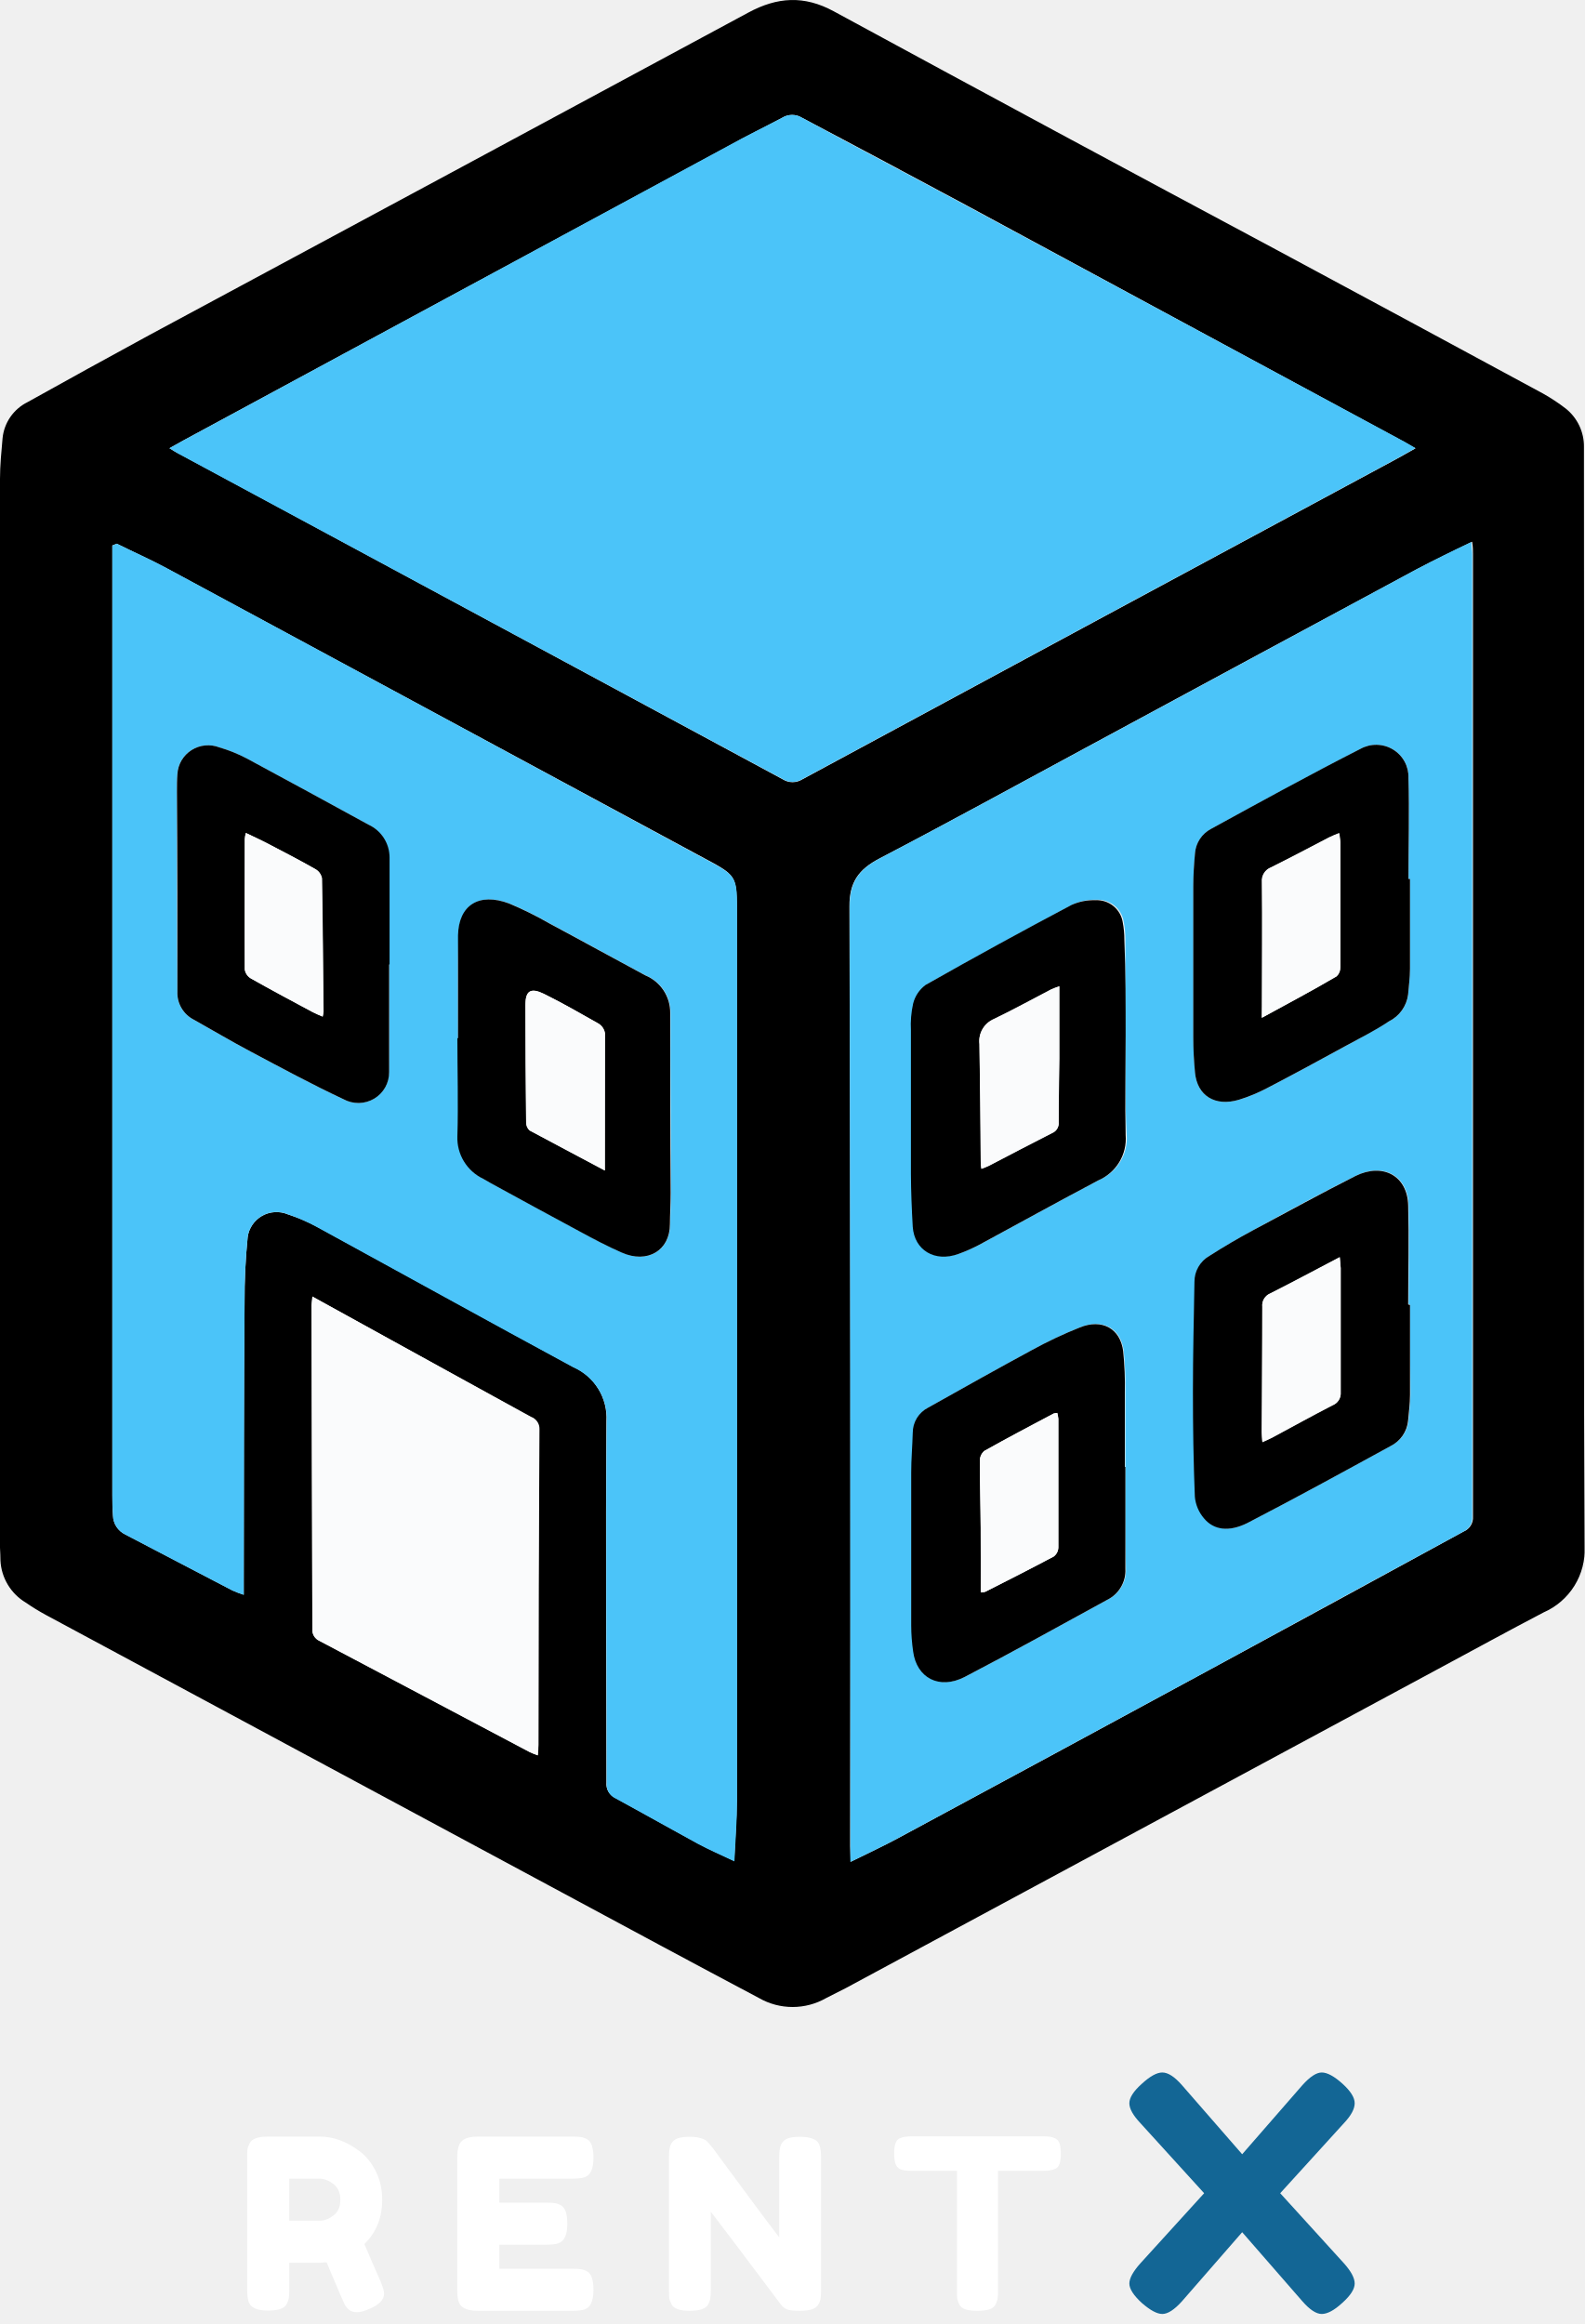
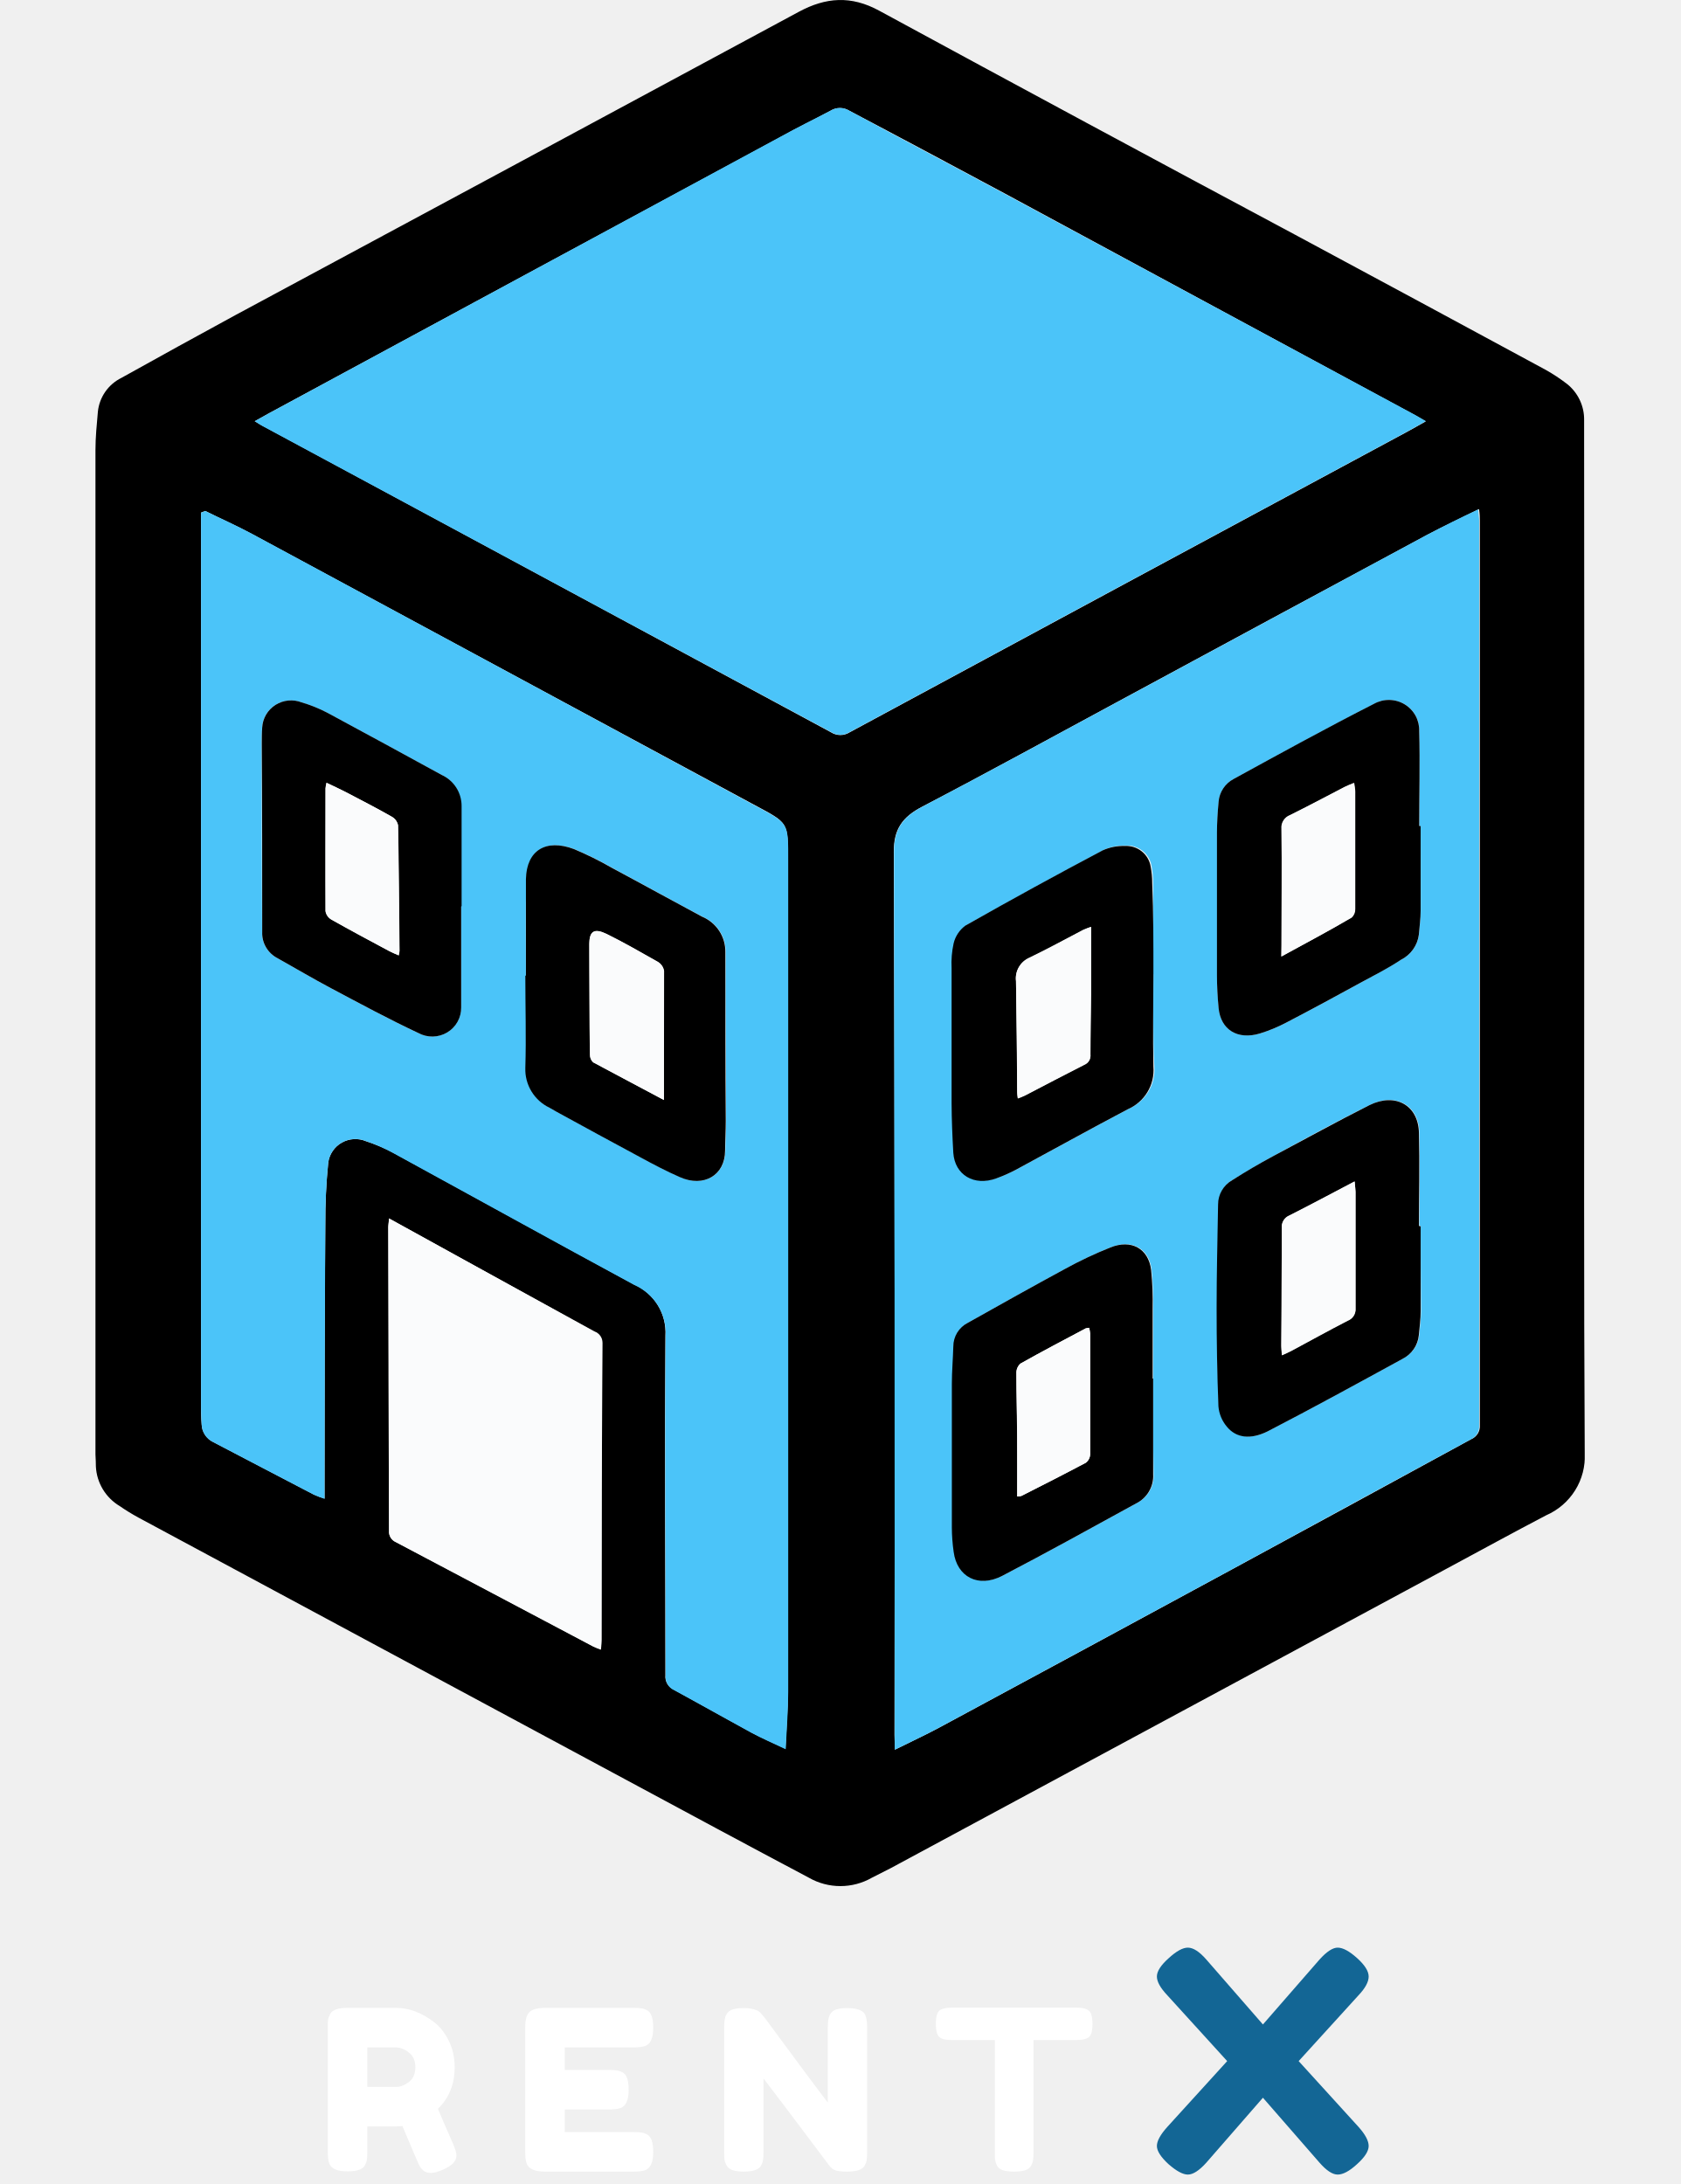
- <svg xmlns="http://www.w3.org/2000/svg" width="120" height="176" viewBox="0 0 120 176" fill="none">
+ <svg xmlns="http://www.w3.org/2000/svg" width="120" height="156" viewBox="0 0 120 176" fill="none">
  <g clip-path="url(#clip0)">
    <path d="M119.958 76.113C119.958 89.784 119.924 103.447 120 117.111C120.055 118.16 119.787 119.2 119.231 120.094C118.675 120.988 117.859 121.692 116.89 122.113C114.201 123.52 111.548 124.975 108.88 126.409C93.943 134.462 79.007 142.509 64.07 150.552C63.572 150.82 63.054 151.053 62.557 151.321C61.786 151.761 60.913 151.993 60.024 151.993C59.135 151.993 58.261 151.761 57.491 151.321C54.989 149.994 52.49 148.66 49.993 147.32L3.455 122.292C2.937 122.009 2.434 121.7 1.948 121.365C1.392 121.031 0.927 120.567 0.593 120.013C0.26 119.459 0.068 118.833 0.034 118.188C0.034 117.577 -0.028 116.967 -0.028 116.363C-0.01 89.667 -0 62.969 -0 36.269C-0 35.246 0.103 34.21 0.193 33.195C0.249 32.614 0.453 32.058 0.785 31.578C1.118 31.097 1.568 30.709 2.094 30.45C5.139 28.752 8.2 27.066 11.278 25.392C26.408 17.257 41.538 9.111 56.669 0.954C58.859 -0.226 60.884 -0.37 63.144 0.858C74.307 6.92 85.491 12.945 96.696 18.934C103.423 22.548 110.142 26.172 116.855 29.805C117.453 30.14 118.026 30.519 118.569 30.937C119.009 31.287 119.362 31.732 119.602 32.239C119.842 32.746 119.961 33.3 119.951 33.86C119.951 34.375 119.951 34.89 119.951 35.404C119.965 48.974 119.967 62.544 119.958 76.113ZM12.84 33.943C13.13 34.121 13.303 34.245 13.531 34.347C28.767 42.56 44.015 50.783 59.274 59.019C59.497 59.16 59.756 59.236 60.02 59.236C60.285 59.236 60.544 59.16 60.767 59.019C75.736 50.934 90.709 42.862 105.687 34.8C106.157 34.547 106.62 34.279 107.194 33.956L106.351 33.469L73.31 15.613C69.108 13.362 64.962 11.138 60.746 8.922C60.518 8.779 60.255 8.703 59.986 8.703C59.717 8.703 59.453 8.779 59.226 8.922C57.885 9.649 56.517 10.294 55.176 11.056C41.428 18.472 27.675 25.9 13.918 33.339L12.84 33.943ZM64.416 140.999C65.722 140.347 66.883 139.819 68.002 139.215C75.876 134.974 83.738 130.724 91.589 126.464C98.039 122.969 104.462 119.474 110.857 115.978C111.075 115.887 111.259 115.73 111.383 115.529C111.507 115.329 111.565 115.094 111.548 114.86C111.548 90.552 111.548 66.243 111.548 41.931C111.548 41.691 111.548 41.444 111.485 41.025C110 41.759 108.638 42.397 107.339 43.084C98.954 47.59 90.587 52.101 82.239 56.617C77.035 59.423 71.872 62.265 66.62 65.003C65.01 65.84 64.319 66.821 64.326 68.64C64.404 92.366 64.422 116.09 64.381 139.812L64.416 140.999ZM8.845 41.176L8.507 41.306V113.233C8.507 113.748 8.507 114.263 8.555 114.777C8.564 115.077 8.655 115.369 8.82 115.621C8.984 115.873 9.216 116.075 9.488 116.205C12.197 117.618 14.899 119.039 17.608 120.446C17.886 120.569 18.169 120.676 18.459 120.768V119.718C18.459 112.705 18.459 105.684 18.521 98.664C18.512 97.005 18.591 95.346 18.756 93.695C18.8 93.362 18.922 93.043 19.111 92.763C19.3 92.484 19.551 92.251 19.845 92.084C20.14 91.917 20.469 91.819 20.807 91.799C21.145 91.778 21.484 91.835 21.796 91.966C22.573 92.216 23.324 92.535 24.042 92.92C30.511 96.44 36.945 100.009 43.393 103.509C44.187 103.857 44.855 104.438 45.307 105.174C45.759 105.91 45.974 106.766 45.922 107.626C45.86 116.747 45.922 125.874 45.922 134.995C45.899 135.237 45.954 135.481 46.078 135.692C46.202 135.902 46.389 136.069 46.613 136.168C48.687 137.3 50.76 138.474 52.833 139.599C53.669 140.052 54.547 140.43 55.597 140.924C55.673 139.27 55.798 137.781 55.798 136.292C55.798 113.993 55.798 91.696 55.798 69.402C55.798 66.142 55.895 66.375 52.895 64.756C39.484 57.523 26.058 50.282 12.619 43.036C11.396 42.377 10.103 41.807 8.845 41.176ZM23.655 98.183C23.655 98.52 23.593 98.698 23.593 98.87C23.593 107.032 23.614 115.194 23.655 123.356C23.641 123.542 23.684 123.729 23.781 123.89C23.878 124.051 24.022 124.179 24.195 124.255C29.488 127.045 34.786 129.848 40.089 132.661C40.296 132.76 40.509 132.847 40.725 132.922C40.725 132.593 40.774 132.359 40.774 132.133C40.774 124.159 40.801 116.184 40.856 108.21C40.858 108.01 40.797 107.815 40.682 107.652C40.567 107.488 40.403 107.364 40.214 107.297L29.654 101.498L23.655 98.183Z" fill="black" />
    <path d="M12.826 33.943L13.918 33.339C27.675 25.9 41.428 18.463 55.176 11.028C56.517 10.294 57.885 9.608 59.226 8.922C59.453 8.779 59.717 8.703 59.986 8.703C60.255 8.703 60.519 8.779 60.746 8.922C64.893 11.172 69.129 13.396 73.31 15.647L106.351 33.449L107.194 33.936C106.62 34.258 106.157 34.526 105.688 34.78C90.709 42.841 75.736 50.914 60.767 58.998C60.544 59.14 60.285 59.215 60.021 59.215C59.756 59.215 59.497 59.14 59.274 58.998C44.015 50.777 28.751 42.56 13.483 34.347C13.289 34.245 13.13 34.121 12.826 33.943Z" fill="#4BC4F9" />
    <path d="M64.402 141.006V139.812C64.402 116.09 64.384 92.366 64.347 68.64C64.347 66.821 65.038 65.84 66.641 65.003C71.88 62.258 77.056 59.423 82.26 56.617C90.599 52.115 98.94 47.611 107.284 43.104C108.597 42.418 109.959 41.732 111.431 41.045C111.431 41.464 111.493 41.732 111.493 41.951C111.493 66.268 111.493 90.578 111.493 114.88C111.51 115.115 111.452 115.349 111.328 115.55C111.204 115.751 111.02 115.908 110.802 115.999C104.375 119.485 97.952 122.98 91.534 126.485C83.679 130.74 75.817 134.99 67.948 139.236C66.869 139.826 65.708 140.354 64.402 141.006ZM106.78 66.567H106.669C106.669 64.021 106.724 61.468 106.669 58.922C106.685 58.492 106.585 58.065 106.38 57.686C106.174 57.306 105.871 56.988 105.501 56.763C105.132 56.538 104.708 56.415 104.275 56.406C103.841 56.398 103.413 56.503 103.034 56.713C99.219 58.662 95.48 60.727 91.721 62.772C91.378 62.953 91.086 63.217 90.874 63.54C90.661 63.863 90.534 64.234 90.504 64.618C90.428 65.456 90.373 66.293 90.373 67.137C90.373 70.948 90.373 74.759 90.373 78.57C90.373 79.455 90.422 80.341 90.504 81.226C90.67 82.976 92.025 83.827 93.829 83.285C94.559 83.06 95.267 82.768 95.943 82.413C97.975 81.356 99.986 80.265 101.99 79.167C103.068 78.584 104.153 78.001 105.19 77.349C105.58 77.155 105.917 76.869 106.17 76.516C106.423 76.163 106.585 75.754 106.641 75.324C106.69 74.638 106.78 74.02 106.786 73.368C106.793 71.124 106.78 68.86 106.78 66.567ZM106.78 98.774H106.676C106.676 96.276 106.724 93.771 106.676 91.273C106.628 89.063 104.782 88.013 102.695 89.036C100.069 90.333 97.498 91.74 94.921 93.153C93.794 93.757 92.702 94.423 91.624 95.088C91.278 95.287 90.992 95.572 90.793 95.915C90.594 96.259 90.49 96.648 90.491 97.044C90.442 99.789 90.373 102.61 90.373 105.389C90.373 108.031 90.415 110.673 90.518 113.309C90.57 113.918 90.811 114.496 91.209 114.963C91.956 115.862 93.11 116.04 94.485 115.326C98.134 113.439 101.735 111.463 105.335 109.493C105.705 109.312 106.022 109.039 106.255 108.702C106.489 108.364 106.631 107.973 106.669 107.565C106.724 106.913 106.807 106.261 106.814 105.609C106.793 103.33 106.78 101.066 106.78 98.822V98.774ZM85.225 111.072C85.225 109.198 85.225 107.325 85.225 105.458C85.249 104.406 85.207 103.354 85.1 102.308C84.886 100.599 83.511 99.837 81.818 100.51C80.581 101.003 79.376 101.572 78.21 102.212C75.57 103.639 72.958 105.108 70.339 106.576C69.984 106.757 69.686 107.031 69.479 107.369C69.271 107.707 69.162 108.095 69.164 108.491C69.164 109.493 69.053 110.495 69.046 111.497C69.046 115.358 69.046 119.22 69.046 123.081C69.05 123.736 69.098 124.389 69.191 125.037C69.454 127.055 71.175 127.967 73.103 126.972C76.731 125.085 80.297 123.102 83.884 121.139C84.321 120.926 84.685 120.589 84.93 120.172C85.176 119.755 85.293 119.275 85.266 118.792C85.211 116.239 85.225 113.666 85.225 111.092V111.072ZM85.225 78.495C85.225 76.038 85.225 73.588 85.225 71.131C85.225 70.687 85.183 70.243 85.1 69.807C85.024 69.323 84.77 68.885 84.387 68.577C84.004 68.269 83.519 68.113 83.027 68.139C82.408 68.119 81.793 68.241 81.23 68.496C77.517 70.472 73.831 72.492 70.173 74.555C69.701 74.906 69.366 75.408 69.226 75.976C69.08 76.638 69.025 77.317 69.06 77.994C69.06 81.624 69.06 85.248 69.06 88.878C69.06 90.209 69.122 91.54 69.198 92.872C69.295 94.649 70.843 95.576 72.654 94.931C73.189 94.737 73.711 94.508 74.216 94.244C77.229 92.618 80.221 90.957 83.248 89.358C83.912 89.073 84.469 88.589 84.841 87.974C85.213 87.358 85.381 86.642 85.321 85.927C85.19 83.477 85.245 80.979 85.245 78.515L85.225 78.495Z" fill="#4BC4F9" />
    <path d="M8.846 41.176C10.104 41.793 11.396 42.363 12.619 43.022C26.063 50.278 39.495 57.536 52.916 64.797C55.916 66.416 55.819 66.169 55.819 69.443C55.819 91.742 55.819 114.038 55.819 136.333C55.819 137.822 55.694 139.311 55.618 140.965C54.575 140.471 53.697 140.093 52.854 139.641C50.781 138.508 48.708 137.335 46.634 136.209C46.41 136.11 46.223 135.943 46.099 135.733C45.975 135.522 45.92 135.279 45.943 135.036C45.943 125.915 45.867 116.788 45.943 107.668C45.995 106.807 45.78 105.951 45.328 105.215C44.876 104.48 44.208 103.898 43.414 103.55C36.938 100.05 30.504 96.482 24.063 92.961C23.34 92.559 22.582 92.223 21.797 91.959C21.484 91.829 21.146 91.771 20.807 91.792C20.469 91.812 20.14 91.91 19.846 92.077C19.551 92.244 19.3 92.477 19.111 92.756C18.922 93.036 18.8 93.355 18.756 93.689C18.591 95.34 18.513 96.998 18.521 98.657C18.479 105.677 18.479 112.698 18.459 119.712V120.782C18.17 120.69 17.886 120.582 17.609 120.46C14.9 119.053 12.197 117.632 9.488 116.218C9.216 116.089 8.985 115.887 8.82 115.635C8.655 115.383 8.564 115.091 8.555 114.791C8.521 114.276 8.507 113.762 8.507 113.247V41.32L8.846 41.176ZM29.468 73.032C29.468 70.342 29.468 67.659 29.468 64.969C29.475 64.443 29.331 63.926 29.052 63.48C28.772 63.033 28.37 62.676 27.892 62.45C24.824 60.775 21.762 59.094 18.68 57.44C18.019 57.093 17.324 56.813 16.607 56.603C16.264 56.469 15.894 56.417 15.528 56.453C15.162 56.488 14.809 56.609 14.498 56.806C14.188 57.003 13.929 57.27 13.743 57.585C13.557 57.901 13.449 58.255 13.428 58.62C13.393 59.06 13.386 59.506 13.393 59.952C13.393 65.003 13.393 70.054 13.428 75.105C13.41 75.537 13.517 75.966 13.736 76.34C13.956 76.714 14.277 77.019 14.665 77.218C16.102 78.021 17.519 78.865 18.97 79.634C21.299 80.869 23.614 82.125 26.005 83.244C26.363 83.44 26.765 83.539 27.173 83.532C27.581 83.525 27.98 83.411 28.33 83.203C28.68 82.994 28.969 82.698 29.167 82.344C29.366 81.99 29.467 81.59 29.461 81.185C29.488 78.474 29.468 75.763 29.468 73.046V73.032ZM34.685 78.611C34.685 81.089 34.741 83.566 34.685 86.043C34.657 86.712 34.825 87.373 35.17 87.948C35.515 88.522 36.022 88.984 36.627 89.276C36.821 89.386 37.007 89.502 37.201 89.605C39.447 90.834 41.693 92.062 43.946 93.27C44.983 93.833 46.019 94.388 47.118 94.862C49.053 95.72 50.732 94.704 50.76 92.714C50.76 91.918 50.815 91.122 50.815 90.333C50.815 85.796 50.76 81.26 50.781 76.724C50.791 76.116 50.617 75.519 50.282 75.01C49.947 74.501 49.466 74.104 48.901 73.869C46.468 72.572 44.063 71.234 41.638 69.937C40.654 69.371 39.637 68.867 38.59 68.427C36.309 67.562 34.761 68.537 34.713 70.836C34.651 73.43 34.685 76.024 34.685 78.625V78.611Z" fill="#4BC4F9" />
    <path d="M23.656 98.197L29.655 101.498L40.18 107.317C40.369 107.384 40.533 107.508 40.648 107.672C40.763 107.835 40.824 108.031 40.822 108.23C40.79 116.205 40.774 124.179 40.774 132.153C40.774 132.38 40.774 132.613 40.726 132.942C40.509 132.867 40.297 132.78 40.09 132.682C34.801 129.882 29.503 127.079 24.195 124.275C24.023 124.199 23.878 124.072 23.782 123.911C23.685 123.75 23.641 123.563 23.656 123.376C23.656 115.214 23.635 107.052 23.594 98.89C23.594 98.712 23.621 98.533 23.656 98.197Z" fill="#FAFBFC" />
    <path d="M106.779 66.567C106.779 68.839 106.779 71.104 106.779 73.368C106.779 74.055 106.683 74.672 106.634 75.324C106.578 75.754 106.416 76.163 106.163 76.516C105.91 76.869 105.573 77.155 105.183 77.349C104.146 78.035 103.061 78.584 101.983 79.167C99.979 80.265 97.968 81.356 95.936 82.413C95.26 82.768 94.552 83.06 93.822 83.285C92.018 83.827 90.663 82.976 90.498 81.226C90.415 80.341 90.366 79.455 90.366 78.57C90.366 74.754 90.366 70.943 90.366 67.137C90.366 66.293 90.421 65.456 90.498 64.618C90.527 64.234 90.654 63.863 90.867 63.54C91.079 63.217 91.371 62.953 91.714 62.772C95.473 60.714 99.212 58.655 103.027 56.713C103.406 56.503 103.834 56.397 104.268 56.406C104.701 56.415 105.125 56.538 105.494 56.763C105.864 56.988 106.167 57.306 106.373 57.686C106.578 58.065 106.678 58.492 106.662 58.922C106.731 61.468 106.662 64.021 106.662 66.567H106.779ZM95.556 77.067C97.581 75.962 99.419 75.008 101.23 73.945C101.323 73.856 101.396 73.75 101.445 73.631C101.494 73.513 101.517 73.386 101.513 73.258C101.513 70.102 101.513 66.945 101.513 63.788C101.513 63.589 101.465 63.397 101.43 63.102C101.12 63.232 100.891 63.315 100.677 63.424C99.212 64.186 97.754 64.962 96.275 65.696C96.057 65.779 95.871 65.931 95.747 66.127C95.623 66.324 95.565 66.555 95.584 66.787C95.584 69.923 95.584 73.059 95.584 76.189L95.556 77.067Z" fill="black" />
    <path d="M106.78 98.822C106.78 101.093 106.78 103.358 106.78 105.629C106.78 106.316 106.69 106.933 106.634 107.585C106.597 107.993 106.454 108.385 106.221 108.722C105.987 109.06 105.67 109.332 105.301 109.514C101.7 111.483 98.1 113.46 94.451 115.347C93.068 116.033 91.921 115.882 91.175 114.983C90.777 114.517 90.535 113.939 90.484 113.329C90.38 110.694 90.339 108.052 90.339 105.41C90.339 102.63 90.408 99.844 90.456 97.065C90.455 96.669 90.559 96.279 90.758 95.936C90.957 95.592 91.244 95.307 91.59 95.109C92.668 94.423 93.76 93.778 94.886 93.174C97.464 91.801 100.035 90.381 102.661 89.056C104.734 88.034 106.593 89.056 106.641 91.293C106.704 93.791 106.641 96.296 106.641 98.794L106.78 98.822ZM101.458 95.226C99.599 96.2 97.913 97.106 96.206 97.971C96.008 98.051 95.843 98.193 95.733 98.375C95.623 98.556 95.576 98.769 95.598 98.98C95.598 102.136 95.598 105.293 95.556 108.45C95.556 108.676 95.556 108.896 95.605 109.225C95.916 109.081 96.137 108.992 96.344 108.882C97.865 108.066 99.371 107.228 100.905 106.439C101.104 106.364 101.272 106.227 101.386 106.049C101.499 105.871 101.551 105.661 101.534 105.451C101.534 102.315 101.534 99.185 101.534 96.049C101.527 95.816 101.493 95.617 101.458 95.198V95.226Z" fill="black" />
    <path d="M85.225 111.092C85.225 113.665 85.225 116.239 85.225 118.812C85.252 119.295 85.135 119.775 84.889 120.192C84.643 120.61 84.279 120.946 83.843 121.159C80.256 123.122 76.69 125.105 73.062 126.993C71.133 127.988 69.413 127.075 69.15 125.057C69.057 124.41 69.008 123.756 69.005 123.102C69.005 119.24 69.005 115.379 69.005 111.517C69.005 110.516 69.095 109.514 69.122 108.512C69.121 108.116 69.23 107.727 69.437 107.389C69.645 107.051 69.942 106.777 70.297 106.597C72.916 105.128 75.529 103.66 78.169 102.232C79.335 101.592 80.54 101.024 81.776 100.53C83.469 99.844 84.845 100.62 85.059 102.328C85.166 103.375 85.208 104.427 85.183 105.478C85.183 107.345 85.183 109.219 85.183 111.092H85.225ZM74.271 120.597C74.386 120.599 74.5 120.583 74.61 120.549C76.344 119.67 78.065 118.792 79.793 117.879C79.899 117.798 79.986 117.694 80.047 117.576C80.108 117.457 80.142 117.326 80.145 117.193C80.145 113.947 80.145 110.701 80.145 107.448C80.13 107.297 80.102 107.148 80.062 107.002C79.969 107.009 79.876 107.025 79.786 107.05C78.031 107.983 76.261 108.91 74.534 109.884C74.425 109.979 74.339 110.097 74.282 110.228C74.225 110.36 74.197 110.503 74.202 110.646C74.202 112.334 74.25 114.015 74.264 115.697C74.278 117.378 74.271 118.915 74.271 120.597Z" fill="black" />
    <path d="M85.245 78.515C85.245 80.999 85.19 83.477 85.245 85.961C85.304 86.677 85.136 87.392 84.764 88.008C84.392 88.624 83.835 89.108 83.172 89.392C80.145 90.991 77.152 92.652 74.139 94.279C73.635 94.542 73.113 94.772 72.577 94.965C70.794 95.61 69.246 94.683 69.122 92.906C69.046 91.575 68.991 90.243 68.984 88.912C68.984 85.282 68.984 81.658 68.984 78.028C68.948 77.351 69.004 76.672 69.15 76.01C69.29 75.442 69.624 74.94 70.096 74.59C73.75 72.517 77.436 70.497 81.154 68.53C81.717 68.275 82.332 68.153 82.951 68.173C83.443 68.147 83.927 68.303 84.31 68.611C84.693 68.919 84.948 69.357 85.024 69.841C85.107 70.278 85.149 70.721 85.148 71.165C85.252 73.609 85.245 76.058 85.245 78.515ZM80.221 74.693C80.007 74.76 79.797 74.838 79.592 74.926C78.154 75.674 76.731 76.456 75.266 77.163C74.903 77.319 74.601 77.587 74.404 77.927C74.207 78.267 74.127 78.661 74.174 79.05C74.222 82.022 74.236 84.987 74.271 87.972C74.271 88.13 74.271 88.288 74.319 88.5C74.514 88.432 74.706 88.354 74.893 88.267C76.482 87.444 78.072 86.599 79.675 85.79C79.837 85.724 79.974 85.607 80.064 85.457C80.153 85.307 80.192 85.132 80.172 84.959C80.172 83.367 80.172 81.775 80.221 80.155C80.228 78.385 80.221 76.594 80.221 74.693Z" fill="black" />
    <path d="M29.468 73.046C29.468 75.791 29.468 78.474 29.468 81.185C29.474 81.59 29.373 81.99 29.174 82.344C28.976 82.698 28.687 82.994 28.337 83.203C27.988 83.411 27.588 83.525 27.18 83.532C26.772 83.539 26.37 83.44 26.012 83.244C23.621 82.125 21.306 80.869 18.977 79.634C17.526 78.865 16.109 78.021 14.672 77.218C14.285 77.019 13.963 76.715 13.744 76.34C13.524 75.966 13.417 75.537 13.435 75.105C13.435 70.054 13.435 65.003 13.4 59.952C13.4 59.506 13.4 59.06 13.435 58.621C13.456 58.256 13.564 57.901 13.75 57.585C13.937 57.27 14.195 57.003 14.505 56.806C14.816 56.609 15.169 56.488 15.535 56.453C15.902 56.417 16.271 56.469 16.614 56.603C17.331 56.813 18.026 57.093 18.687 57.44C21.769 59.094 24.831 60.775 27.899 62.45C28.381 62.671 28.789 63.026 29.073 63.471C29.357 63.917 29.506 64.434 29.502 64.962C29.502 67.652 29.502 70.335 29.502 73.025L29.468 73.046ZM18.618 63.081C18.576 63.227 18.546 63.376 18.528 63.527C18.528 66.828 18.528 70.122 18.528 73.423C18.552 73.566 18.608 73.702 18.691 73.821C18.775 73.94 18.884 74.038 19.012 74.109C20.553 74.981 22.115 75.811 23.677 76.649C23.905 76.772 24.146 76.861 24.423 76.985C24.453 76.863 24.474 76.739 24.485 76.614C24.451 73.245 24.43 69.875 24.368 66.506C24.34 66.363 24.282 66.228 24.198 66.109C24.113 65.991 24.004 65.892 23.877 65.82C22.681 65.133 21.451 64.502 20.228 63.864C19.737 63.603 19.198 63.363 18.618 63.081Z" fill="black" />
    <path d="M34.686 78.625C34.686 76.024 34.686 73.43 34.686 70.836C34.734 68.537 36.282 67.563 38.563 68.427C39.609 68.867 40.627 69.371 41.61 69.937C44.036 71.234 46.448 72.572 48.874 73.87C49.438 74.104 49.919 74.501 50.255 75.01C50.59 75.519 50.763 76.116 50.753 76.724C50.753 81.26 50.753 85.797 50.788 90.333C50.788 91.122 50.739 91.918 50.733 92.714C50.733 94.704 49.026 95.72 47.091 94.862C46.006 94.389 44.955 93.833 43.919 93.27C41.666 92.062 39.419 90.834 37.173 89.605C36.98 89.502 36.793 89.386 36.6 89.276C35.993 88.988 35.483 88.529 35.135 87.958C34.786 87.386 34.613 86.725 34.637 86.058C34.713 83.58 34.637 81.103 34.637 78.625H34.686ZM45.805 88.645C45.805 85.028 45.805 81.645 45.805 78.255C45.781 78.106 45.724 77.963 45.64 77.838C45.555 77.712 45.444 77.606 45.315 77.527C43.932 76.745 42.599 75.956 41.168 75.269C40.187 74.789 39.786 75.043 39.786 76.1C39.786 79.071 39.786 82.043 39.841 85.021C39.84 85.133 39.863 85.245 39.908 85.348C39.953 85.451 40.02 85.543 40.104 85.618C41.942 86.6 43.787 87.574 45.805 88.645Z" fill="black" />
    <path d="M95.556 77.088V76.175C95.556 73.046 95.612 69.91 95.556 66.773C95.537 66.542 95.595 66.311 95.719 66.114C95.844 65.917 96.029 65.766 96.247 65.682C97.726 64.948 99.184 64.172 100.649 63.411C100.864 63.301 101.092 63.218 101.403 63.088C101.437 63.363 101.479 63.555 101.486 63.774C101.486 66.931 101.486 70.088 101.486 73.245C101.489 73.373 101.466 73.5 101.417 73.618C101.369 73.736 101.295 73.843 101.202 73.931C99.419 74.995 97.581 75.983 95.556 77.088Z" fill="#FAFBFC" />
    <path d="M101.458 95.198C101.492 95.617 101.527 95.816 101.527 96.022C101.527 99.158 101.527 102.287 101.527 105.424C101.544 105.634 101.492 105.844 101.378 106.022C101.265 106.2 101.096 106.337 100.898 106.412C99.364 107.201 97.857 108.038 96.337 108.855C96.13 108.965 95.908 109.054 95.597 109.198C95.597 108.869 95.549 108.649 95.549 108.422C95.549 105.266 95.591 102.109 95.591 98.952C95.569 98.741 95.616 98.529 95.726 98.347C95.835 98.165 96.001 98.024 96.199 97.943C97.913 97.079 99.599 96.173 101.458 95.198Z" fill="#FAFBFC" />
    <path d="M74.271 120.597C74.271 118.916 74.271 117.31 74.271 115.697C74.271 114.084 74.202 112.334 74.209 110.646C74.204 110.503 74.231 110.36 74.289 110.229C74.346 110.097 74.432 109.979 74.54 109.884C76.268 108.91 78.037 107.984 79.793 107.05C79.883 107.025 79.976 107.009 80.069 107.002C80.109 107.148 80.137 107.298 80.152 107.448C80.152 110.701 80.152 113.947 80.152 117.193C80.149 117.326 80.115 117.457 80.054 117.576C79.993 117.695 79.906 117.798 79.8 117.879C78.093 118.792 76.344 119.671 74.617 120.549C74.505 120.584 74.388 120.601 74.271 120.597V120.597Z" fill="#FAFBFC" />
    <path d="M80.221 74.693C80.221 76.594 80.221 78.385 80.221 80.183C80.221 81.768 80.173 83.36 80.173 84.987C80.192 85.16 80.153 85.335 80.064 85.484C79.974 85.634 79.838 85.751 79.675 85.817C78.072 86.627 76.482 87.471 74.893 88.294C74.706 88.382 74.514 88.46 74.319 88.528C74.319 88.315 74.271 88.157 74.271 87.999C74.271 85.028 74.222 82.063 74.174 79.078C74.127 78.688 74.207 78.294 74.404 77.954C74.601 77.614 74.903 77.346 75.266 77.191C76.731 76.504 78.155 75.701 79.592 74.953C79.797 74.856 80.007 74.769 80.221 74.693V74.693Z" fill="#FAFBFC" />
    <path d="M18.618 63.081C19.198 63.363 19.738 63.603 20.249 63.87C21.472 64.509 22.702 65.147 23.898 65.826C24.024 65.899 24.134 65.998 24.219 66.116C24.303 66.235 24.361 66.37 24.389 66.513C24.451 69.882 24.471 73.252 24.506 76.621C24.495 76.746 24.474 76.87 24.444 76.992C24.167 76.868 23.925 76.779 23.697 76.656C22.136 75.818 20.574 74.988 19.033 74.116C18.905 74.045 18.796 73.947 18.712 73.828C18.628 73.709 18.573 73.573 18.549 73.43C18.514 70.129 18.549 66.835 18.549 63.534C18.559 63.382 18.582 63.23 18.618 63.081V63.081Z" fill="#FAFBFC" />
    <path d="M45.805 88.644C43.787 87.574 41.942 86.585 40.117 85.604C40.034 85.529 39.967 85.436 39.922 85.334C39.877 85.231 39.854 85.119 39.855 85.007C39.855 82.042 39.8 79.071 39.8 76.086C39.8 75.029 40.187 74.775 41.182 75.255C42.564 75.942 43.946 76.731 45.328 77.513C45.458 77.592 45.569 77.698 45.654 77.824C45.738 77.949 45.795 78.091 45.819 78.241C45.812 81.665 45.805 85.028 45.805 88.644Z" fill="#FAFBFC" />
  </g>
  <path d="M28.818 172.768C28.998 173.2 29.088 173.512 29.088 173.704C29.088 174.16 28.716 174.544 27.972 174.856C27.588 175.024 27.276 175.108 27.036 175.108C26.808 175.108 26.616 175.054 26.46 174.946C26.316 174.826 26.208 174.706 26.136 174.586C26.016 174.358 25.548 173.272 24.732 171.328L24.174 171.364H21.906V173.398C21.906 173.674 21.894 173.884 21.87 174.028C21.858 174.16 21.804 174.316 21.708 174.496C21.54 174.82 21.072 174.982 20.304 174.982C19.464 174.982 18.972 174.76 18.828 174.316C18.756 174.112 18.72 173.8 18.72 173.38V163.39C18.72 163.114 18.726 162.91 18.738 162.778C18.762 162.634 18.822 162.472 18.918 162.292C19.086 161.968 19.554 161.806 20.322 161.806H24.21C25.266 161.806 26.292 162.19 27.288 162.958C27.768 163.33 28.164 163.834 28.476 164.47C28.788 165.106 28.944 165.814 28.944 166.594C28.944 167.95 28.494 169.066 27.594 169.942C27.858 170.578 28.266 171.52 28.818 172.768ZM21.906 168.178H24.21C24.558 168.178 24.906 168.046 25.254 167.782C25.602 167.518 25.776 167.122 25.776 166.594C25.776 166.066 25.602 165.67 25.254 165.406C24.906 165.13 24.546 164.992 24.174 164.992H21.906V168.178ZM37.814 171.814H43.358C43.634 171.814 43.838 171.826 43.97 171.85C44.114 171.862 44.276 171.916 44.456 172.012C44.78 172.18 44.942 172.648 44.942 173.416C44.942 174.256 44.72 174.748 44.276 174.892C44.072 174.964 43.76 175 43.34 175H36.212C35.372 175 34.88 174.772 34.736 174.316C34.664 174.124 34.628 173.818 34.628 173.398V163.39C34.628 162.778 34.742 162.364 34.97 162.148C35.198 161.92 35.63 161.806 36.266 161.806H43.358C43.634 161.806 43.838 161.818 43.97 161.842C44.114 161.854 44.276 161.908 44.456 162.004C44.78 162.172 44.942 162.64 44.942 163.408C44.942 164.248 44.72 164.74 44.276 164.884C44.072 164.956 43.76 164.992 43.34 164.992H37.814V166.81H41.378C41.654 166.81 41.858 166.822 41.99 166.846C42.134 166.858 42.296 166.912 42.476 167.008C42.8 167.176 42.962 167.644 42.962 168.412C42.962 169.252 42.734 169.744 42.278 169.888C42.074 169.96 41.762 169.996 41.342 169.996H37.814V171.814ZM59.173 162.364C59.294 162.148 59.468 162.004 59.696 161.932C59.923 161.86 60.206 161.824 60.541 161.824C60.889 161.824 61.166 161.854 61.37 161.914C61.586 161.974 61.742 162.046 61.837 162.13C61.946 162.214 62.023 162.34 62.072 162.508C62.144 162.7 62.179 163.006 62.179 163.426V173.416C62.179 173.704 62.167 173.914 62.144 174.046C62.132 174.178 62.078 174.334 61.981 174.514C61.813 174.838 61.346 175 60.578 175C60.109 175 59.785 174.964 59.605 174.892C59.425 174.82 59.276 174.706 59.156 174.55C56.456 170.95 54.679 168.598 53.828 167.494V173.416C53.828 173.704 53.816 173.914 53.791 174.046C53.779 174.178 53.725 174.334 53.63 174.514C53.462 174.838 52.993 175 52.225 175C51.481 175 51.026 174.838 50.858 174.514C50.761 174.334 50.702 174.172 50.678 174.028C50.666 173.884 50.66 173.674 50.66 173.398V163.354C50.66 162.898 50.714 162.568 50.822 162.364C50.941 162.148 51.115 162.004 51.343 161.932C51.572 161.86 51.865 161.824 52.225 161.824C52.586 161.824 52.867 161.86 53.072 161.932C53.288 161.992 53.438 162.064 53.522 162.148C53.569 162.184 53.708 162.34 53.935 162.616C56.468 166.06 58.16 168.334 59.011 169.438V163.354C59.011 162.898 59.066 162.568 59.173 162.364ZM69.031 161.788H79.039C79.423 161.788 79.705 161.836 79.885 161.932C80.065 162.016 80.185 162.154 80.245 162.346C80.305 162.538 80.335 162.79 80.335 163.102C80.335 163.414 80.305 163.666 80.245 163.858C80.185 164.038 80.083 164.164 79.939 164.236C79.723 164.344 79.417 164.398 79.021 164.398H75.583V173.452C75.583 173.728 75.571 173.932 75.547 174.064C75.535 174.196 75.481 174.352 75.385 174.532C75.301 174.7 75.145 174.82 74.917 174.892C74.689 174.964 74.389 175 74.017 175C73.645 175 73.345 174.964 73.117 174.892C72.901 174.82 72.745 174.7 72.649 174.532C72.565 174.352 72.511 174.196 72.487 174.064C72.475 173.92 72.469 173.71 72.469 173.434V164.398H69.013C68.629 164.398 68.347 164.356 68.167 164.272C67.987 164.176 67.867 164.032 67.807 163.84C67.747 163.648 67.717 163.396 67.717 163.084C67.717 162.772 67.747 162.526 67.807 162.346C67.867 162.154 67.969 162.022 68.113 161.95C68.329 161.842 68.635 161.788 69.031 161.788Z" fill="white" />
  <path d="M96.95 166.096L101.774 171.4C102.318 172.008 102.59 172.52 102.59 172.936C102.59 173.352 102.278 173.84 101.654 174.4C101.046 174.96 100.526 175.24 100.094 175.24C99.678 175.24 99.19 174.92 98.63 174.28L94.07 169.048L89.51 174.28C88.934 174.92 88.438 175.24 88.022 175.24C87.622 175.24 87.102 174.96 86.462 174.4C85.838 173.824 85.526 173.336 85.526 172.936C85.526 172.536 85.806 172.024 86.366 171.4L91.19 166.096L86.366 160.792C85.806 160.2 85.526 159.696 85.526 159.28C85.526 158.864 85.838 158.376 86.462 157.816C87.086 157.24 87.606 156.952 88.022 156.952C88.454 156.952 88.95 157.272 89.51 157.912L94.07 163.144L98.63 157.912C99.206 157.272 99.694 156.952 100.094 156.952C100.51 156.952 101.03 157.232 101.654 157.792C102.278 158.352 102.59 158.848 102.59 159.28C102.59 159.712 102.318 160.216 101.774 160.792L96.95 166.096Z" fill="#136695" />
  <defs>
    <clipPath id="clip0">
      <rect width="120" height="152" fill="white" />
    </clipPath>
  </defs>
</svg>
